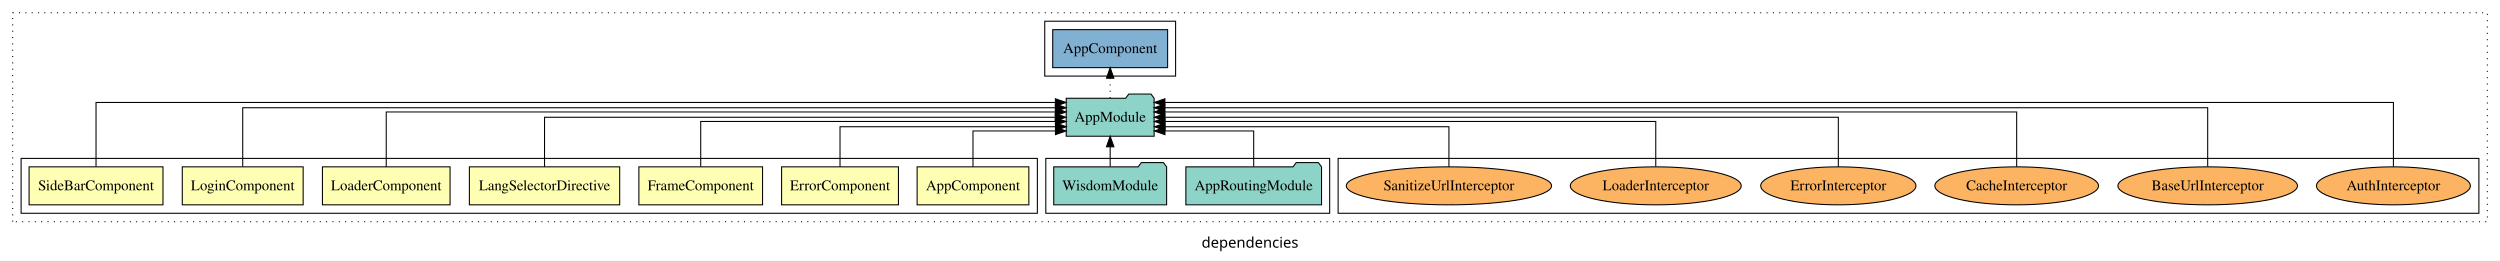
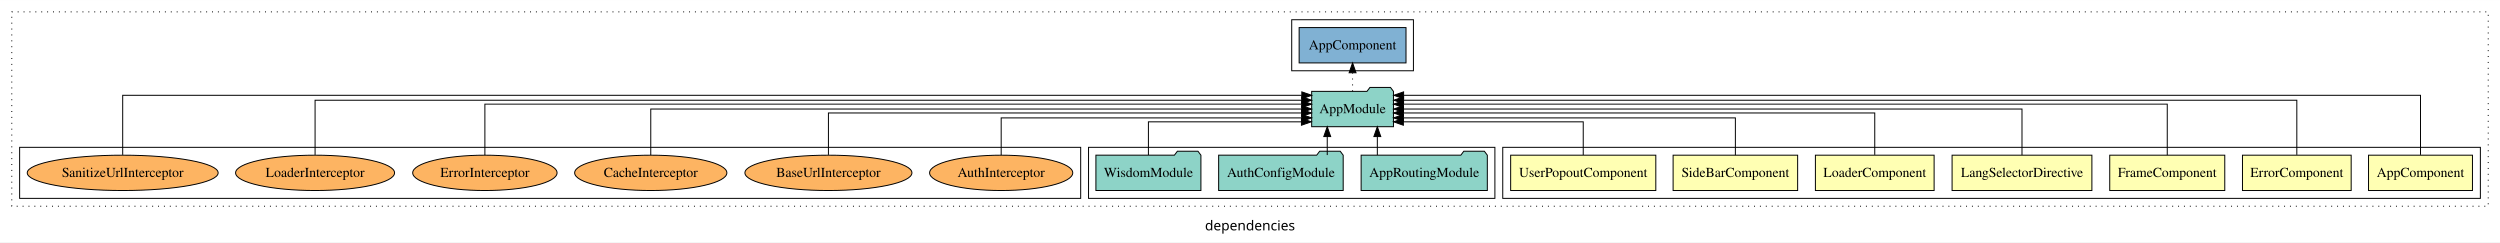
- <svg xmlns="http://www.w3.org/2000/svg" width="2369pt" height="247pt" viewBox="0.00 0.00 2369.00 246.80">
+ <svg xmlns="http://www.w3.org/2000/svg" width="2547pt" height="247pt" viewBox="0.00 0.00 2547.00 246.80">
  <g id="graph0" class="graph" transform="scale(1 1) rotate(0) translate(4 242.8)">
-     <polygon fill="white" stroke="transparent" points="-4,4 -4,-242.8 2365,-242.8 2365,4 -4,4" />
-     <text text-anchor="middle" x="1180.5" y="-8.2" font-family="sans-serif" font-size="14.00">dependencies</text>
+     <polygon fill="white" stroke="transparent" points="-4,4 -4,-242.8 2543,-242.8 2543,4 -4,4" />
+     <text text-anchor="middle" x="1269.5" y="-8.2" font-family="sans-serif" font-size="14.00">dependencies</text>
    <g id="clust1" class="cluster">
-       <polygon fill="none" stroke="black" stroke-dasharray="1,5" points="8,-32.8 8,-230.8 2353,-230.8 2353,-32.8 8,-32.8" />
+       <polygon fill="none" stroke="black" stroke-dasharray="1,5" points="8,-32.8 8,-230.8 2531,-230.8 2531,-32.8 8,-32.8" />
+     </g>
+     <g id="clust2" class="cluster">
+       <polygon fill="none" stroke="black" points="1527,-40.8 1527,-92.8 2523,-92.8 2523,-40.8 1527,-40.8" />
+     </g>
+     <g id="clust10" class="cluster">
+       <polygon fill="none" stroke="black" points="1105,-40.8 1105,-92.8 1519,-92.8 1519,-40.8 1105,-40.8" />
    </g>
    <g id="clust12" class="cluster">
-       <polygon fill="none" stroke="black" points="986,-170.8 986,-222.8 1110,-222.8 1110,-170.8 986,-170.8" />
+       <polygon fill="none" stroke="black" points="1312,-170.8 1312,-222.8 1436,-222.8 1436,-170.8 1312,-170.8" />
    </g>
    <g id="clust13" class="cluster">
-       <polygon fill="none" stroke="black" points="1264,-40.8 1264,-92.8 2345,-92.8 2345,-40.8 1264,-40.8" />
-     </g>
-     <g id="clust10" class="cluster">
-       <polygon fill="none" stroke="black" points="987,-40.8 987,-92.8 1256,-92.8 1256,-40.8 987,-40.8" />
-     </g>
-     <g id="clust2" class="cluster">
-       <polygon fill="none" stroke="black" points="16,-40.8 16,-92.8 979,-92.8 979,-40.8 16,-40.8" />
+       <polygon fill="none" stroke="black" points="16,-40.8 16,-92.8 1097,-92.8 1097,-40.8 16,-40.8" />
    </g>
    <g id="node1" class="node">
-       <polygon fill="#ffffb3" stroke="black" points="970.94,-84.8 865.06,-84.8 865.06,-48.8 970.94,-48.8 970.94,-84.8" />
-       <text text-anchor="middle" x="918" y="-62.6" font-family="Times,serif" font-size="14.00">AppComponent</text>
+       <polygon fill="#ffffb3" stroke="black" points="2514.94,-84.8 2409.06,-84.8 2409.06,-48.8 2514.94,-48.8 2514.94,-84.8" />
+       <text text-anchor="middle" x="2462" y="-62.6" font-family="Times,serif" font-size="14.00">AppComponent</text>
    </g>
    <g id="node8" class="node">
-       <polygon fill="#8dd3c7" stroke="black" points="1089.66,-149.8 1086.66,-153.8 1065.66,-153.8 1062.66,-149.8 1006.34,-149.8 1006.34,-113.8 1089.66,-113.8 1089.66,-149.8" />
-       <text text-anchor="middle" x="1048" y="-127.6" font-family="Times,serif" font-size="14.00">AppModule</text>
+       <polygon fill="#8dd3c7" stroke="black" points="1415.66,-149.8 1412.66,-153.8 1391.66,-153.8 1388.66,-149.8 1332.34,-149.8 1332.34,-113.8 1415.66,-113.8 1415.66,-149.8" />
+       <text text-anchor="middle" x="1374" y="-127.6" font-family="Times,serif" font-size="14.00">AppModule</text>
    </g>
    <g id="edge1" class="edge">
-       <path fill="none" stroke="black" d="M918,-84.99C918,-99.98 918,-118.8 918,-118.8 918,-118.8 996.15,-118.8 996.15,-118.8" />
-       <polygon fill="black" stroke="black" points="996.15,-122.3 1006.15,-118.8 996.15,-115.3 996.15,-122.3" />
+       <path fill="none" stroke="black" d="M2462,-85.12C2462,-108.46 2462,-145.8 2462,-145.8 2462,-145.8 1425.98,-145.8 1425.98,-145.8" />
+       <polygon fill="black" stroke="black" points="1425.98,-142.3 1415.98,-145.8 1425.98,-149.3 1425.98,-142.3" />
    </g>
    <g id="node2" class="node">
-       <polygon fill="#ffffb3" stroke="black" points="847.37,-84.8 736.63,-84.8 736.63,-48.8 847.37,-48.8 847.37,-84.8" />
-       <text text-anchor="middle" x="792" y="-62.6" font-family="Times,serif" font-size="14.00">ErrorComponent</text>
+       <polygon fill="#ffffb3" stroke="black" points="2391.37,-84.8 2280.63,-84.8 2280.63,-48.8 2391.37,-48.8 2391.37,-84.8" />
+       <text text-anchor="middle" x="2336" y="-62.6" font-family="Times,serif" font-size="14.00">ErrorComponent</text>
    </g>
    <g id="edge2" class="edge">
-       <path fill="none" stroke="black" d="M792,-84.83C792,-101.2 792,-122.8 792,-122.8 792,-122.8 996.3,-122.8 996.3,-122.8" />
-       <polygon fill="black" stroke="black" points="996.3,-126.3 1006.3,-122.8 996.3,-119.3 996.3,-126.3" />
+       <path fill="none" stroke="black" d="M2336,-85.09C2336,-107.01 2336,-140.8 2336,-140.8 2336,-140.8 1425.95,-140.8 1425.95,-140.8" />
+       <polygon fill="black" stroke="black" points="1425.95,-137.3 1415.95,-140.8 1425.95,-144.3 1425.95,-137.3" />
    </g>
    <g id="node3" class="node">
-       <polygon fill="#ffffb3" stroke="black" points="718.6,-84.8 601.4,-84.8 601.4,-48.8 718.6,-48.8 718.6,-84.8" />
-       <text text-anchor="middle" x="660" y="-62.6" font-family="Times,serif" font-size="14.00">FrameComponent</text>
+       <polygon fill="#ffffb3" stroke="black" points="2262.6,-84.8 2145.4,-84.8 2145.4,-48.8 2262.6,-48.8 2262.6,-84.8" />
+       <text text-anchor="middle" x="2204" y="-62.6" font-family="Times,serif" font-size="14.00">FrameComponent</text>
    </g>
    <g id="edge3" class="edge">
-       <path fill="none" stroke="black" d="M660,-85.1C660,-103.07 660,-127.8 660,-127.8 660,-127.8 996.11,-127.8 996.11,-127.8" />
-       <polygon fill="black" stroke="black" points="996.11,-131.3 1006.11,-127.8 996.11,-124.3 996.11,-131.3" />
+       <path fill="none" stroke="black" d="M2204,-84.83C2204,-105.57 2204,-136.8 2204,-136.8 2204,-136.8 1425.73,-136.8 1425.73,-136.8" />
+       <polygon fill="black" stroke="black" points="1425.73,-133.3 1415.73,-136.8 1425.73,-140.3 1425.73,-133.3" />
    </g>
    <g id="node4" class="node">
-       <polygon fill="#ffffb3" stroke="black" points="583.22,-84.8 440.78,-84.8 440.78,-48.8 583.22,-48.8 583.22,-84.8" />
-       <text text-anchor="middle" x="512" y="-62.6" font-family="Times,serif" font-size="14.00">LangSelectorDirective</text>
+       <polygon fill="#ffffb3" stroke="black" points="2127.22,-84.8 1984.78,-84.8 1984.78,-48.8 2127.22,-48.8 2127.22,-84.8" />
+       <text text-anchor="middle" x="2056" y="-62.6" font-family="Times,serif" font-size="14.00">LangSelectorDirective</text>
    </g>
    <g id="edge4" class="edge">
-       <path fill="none" stroke="black" d="M512,-84.91C512,-104.14 512,-131.8 512,-131.8 512,-131.8 995.94,-131.8 995.94,-131.8" />
-       <polygon fill="black" stroke="black" points="995.94,-135.3 1005.94,-131.8 995.94,-128.3 995.94,-135.3" />
+       <path fill="none" stroke="black" d="M2056,-84.91C2056,-104.14 2056,-131.8 2056,-131.8 2056,-131.8 1425.89,-131.8 1425.89,-131.8" />
+       <polygon fill="black" stroke="black" points="1425.89,-128.3 1415.89,-131.8 1425.89,-135.3 1425.89,-128.3" />
    </g>
    <g id="node5" class="node">
-       <polygon fill="#ffffb3" stroke="black" points="422.47,-84.8 301.53,-84.8 301.53,-48.8 422.47,-48.8 422.47,-84.8" />
-       <text text-anchor="middle" x="362" y="-62.6" font-family="Times,serif" font-size="14.00">LoaderComponent</text>
+       <polygon fill="#ffffb3" stroke="black" points="1966.47,-84.8 1845.53,-84.8 1845.53,-48.8 1966.47,-48.8 1966.47,-84.8" />
+       <text text-anchor="middle" x="1906" y="-62.6" font-family="Times,serif" font-size="14.00">LoaderComponent</text>
    </g>
    <g id="edge5" class="edge">
-       <path fill="none" stroke="black" d="M362,-84.83C362,-105.57 362,-136.8 362,-136.8 362,-136.8 996.12,-136.8 996.12,-136.8" />
-       <polygon fill="black" stroke="black" points="996.12,-140.3 1006.12,-136.8 996.12,-133.3 996.12,-140.3" />
+       <path fill="none" stroke="black" d="M1906,-85.1C1906,-103.07 1906,-127.8 1906,-127.8 1906,-127.8 1425.75,-127.8 1425.75,-127.8" />
+       <polygon fill="black" stroke="black" points="1425.75,-124.3 1415.75,-127.8 1425.75,-131.3 1425.75,-124.3" />
    </g>
    <g id="node6" class="node">
-       <polygon fill="#ffffb3" stroke="black" points="283.27,-84.8 168.73,-84.8 168.73,-48.8 283.27,-48.8 283.27,-84.8" />
-       <text text-anchor="middle" x="226" y="-62.6" font-family="Times,serif" font-size="14.00">LoginComponent</text>
+       <polygon fill="#ffffb3" stroke="black" points="1827.44,-84.8 1700.56,-84.8 1700.56,-48.8 1827.44,-48.8 1827.44,-84.8" />
+       <text text-anchor="middle" x="1764" y="-62.6" font-family="Times,serif" font-size="14.00">SideBarComponent</text>
    </g>
    <g id="edge6" class="edge">
-       <path fill="none" stroke="black" d="M226,-85.09C226,-107.01 226,-140.8 226,-140.8 226,-140.8 996.11,-140.8 996.11,-140.8" />
-       <polygon fill="black" stroke="black" points="996.11,-144.3 1006.11,-140.8 996.11,-137.3 996.11,-144.3" />
+       <path fill="none" stroke="black" d="M1764,-84.83C1764,-101.2 1764,-122.8 1764,-122.8 1764,-122.8 1425.74,-122.8 1425.74,-122.8" />
+       <polygon fill="black" stroke="black" points="1425.74,-119.3 1415.74,-122.8 1425.74,-126.3 1425.74,-119.3" />
    </g>
    <g id="node7" class="node">
-       <polygon fill="#ffffb3" stroke="black" points="150.44,-84.8 23.56,-84.8 23.56,-48.8 150.44,-48.8 150.44,-84.8" />
-       <text text-anchor="middle" x="87" y="-62.6" font-family="Times,serif" font-size="14.00">SideBarComponent</text>
+       <polygon fill="#ffffb3" stroke="black" points="1682.94,-84.8 1535.06,-84.8 1535.06,-48.8 1682.94,-48.8 1682.94,-84.8" />
+       <text text-anchor="middle" x="1609" y="-62.6" font-family="Times,serif" font-size="14.00">UserPopoutComponent</text>
    </g>
    <g id="edge7" class="edge">
-       <path fill="none" stroke="black" d="M87,-85.12C87,-108.46 87,-145.8 87,-145.8 87,-145.8 996.09,-145.8 996.09,-145.8" />
-       <polygon fill="black" stroke="black" points="996.09,-149.3 1006.09,-145.8 996.09,-142.3 996.09,-149.3" />
+       <path fill="none" stroke="black" d="M1609,-84.99C1609,-99.98 1609,-118.8 1609,-118.8 1609,-118.8 1425.74,-118.8 1425.74,-118.8" />
+       <polygon fill="black" stroke="black" points="1425.74,-115.3 1415.74,-118.8 1425.74,-122.3 1425.74,-115.3" />
+     </g>
+     <g id="node12" class="node">
+       <polygon fill="#80b1d3" stroke="black" points="1428.44,-214.8 1319.56,-214.8 1319.56,-178.8 1428.44,-178.8 1428.44,-214.8" />
+       <text text-anchor="middle" x="1374" y="-192.6" font-family="Times,serif" font-size="14.00">AppComponent </text>
+     </g>
+     <g id="edge11" class="edge">
+       <path fill="none" stroke="black" stroke-dasharray="1,5" d="M1374,-149.91C1374,-149.91 1374,-168.79 1374,-168.79" />
+       <polygon fill="black" stroke="black" points="1370.5,-168.79 1374,-178.79 1377.5,-168.79 1370.5,-168.79" />
+     </g>
+     <g id="node9" class="node">
+       <polygon fill="#8dd3c7" stroke="black" points="1511.28,-84.8 1508.28,-88.8 1487.28,-88.8 1484.28,-84.8 1382.72,-84.8 1382.72,-48.8 1511.28,-48.8 1511.28,-84.8" />
+       <text text-anchor="middle" x="1447" y="-62.6" font-family="Times,serif" font-size="14.00">AppRoutingModule</text>
+     </g>
+     <g id="edge8" class="edge">
+       <path fill="none" stroke="black" d="M1399.22,-84.91C1399.22,-84.91 1399.22,-103.79 1399.22,-103.79" />
+       <polygon fill="black" stroke="black" points="1395.72,-103.79 1399.22,-113.79 1402.72,-103.79 1395.72,-103.79" />
+     </g>
+     <g id="node10" class="node">
+       <polygon fill="#8dd3c7" stroke="black" points="1364.44,-84.8 1361.44,-88.8 1340.44,-88.8 1337.44,-84.8 1237.56,-84.8 1237.56,-48.8 1364.44,-48.8 1364.44,-84.8" />
+       <text text-anchor="middle" x="1301" y="-62.6" font-family="Times,serif" font-size="14.00">AuthConfigModule</text>
+     </g>
+     <g id="edge9" class="edge">
+       <path fill="none" stroke="black" d="M1348.19,-84.91C1348.19,-84.91 1348.19,-103.79 1348.19,-103.79" />
+       <polygon fill="black" stroke="black" points="1344.69,-103.79 1348.19,-113.79 1351.69,-103.79 1344.69,-103.79" />
    </g>
    <g id="node11" class="node">
-       <polygon fill="#80b1d3" stroke="black" points="1102.44,-214.8 993.56,-214.8 993.56,-178.8 1102.44,-178.8 1102.44,-214.8" />
-       <text text-anchor="middle" x="1048" y="-192.6" font-family="Times,serif" font-size="14.00">AppComponent </text>
+       <polygon fill="#8dd3c7" stroke="black" points="1219.49,-84.8 1216.49,-88.8 1195.49,-88.8 1192.49,-84.8 1112.51,-84.8 1112.51,-48.8 1219.49,-48.8 1219.49,-84.8" />
+       <text text-anchor="middle" x="1166" y="-62.6" font-family="Times,serif" font-size="14.00">WisdomModule</text>
    </g>
    <g id="edge10" class="edge">
-       <path fill="none" stroke="black" stroke-dasharray="1,5" d="M1048,-149.91C1048,-149.91 1048,-168.79 1048,-168.79" />
-       <polygon fill="black" stroke="black" points="1044.5,-168.79 1048,-178.79 1051.5,-168.79 1044.5,-168.79" />
-     </g>
-     <g id="node9" class="node">
-       <polygon fill="#8dd3c7" stroke="black" points="1248.28,-84.8 1245.28,-88.8 1224.28,-88.8 1221.28,-84.8 1119.72,-84.8 1119.72,-48.8 1248.28,-48.8 1248.28,-84.8" />
-       <text text-anchor="middle" x="1184" y="-62.6" font-family="Times,serif" font-size="14.00">AppRoutingModule</text>
-     </g>
-     <g id="edge8" class="edge">
-       <path fill="none" stroke="black" d="M1184,-84.99C1184,-99.98 1184,-118.8 1184,-118.8 1184,-118.8 1099.91,-118.8 1099.91,-118.8" />
-       <polygon fill="black" stroke="black" points="1099.91,-115.3 1089.91,-118.8 1099.91,-122.3 1099.91,-115.3" />
-     </g>
-     <g id="node10" class="node">
-       <polygon fill="#8dd3c7" stroke="black" points="1101.49,-84.8 1098.49,-88.8 1077.49,-88.8 1074.49,-84.8 994.51,-84.8 994.51,-48.8 1101.49,-48.8 1101.49,-84.8" />
-       <text text-anchor="middle" x="1048" y="-62.6" font-family="Times,serif" font-size="14.00">WisdomModule</text>
-     </g>
-     <g id="edge9" class="edge">
-       <path fill="none" stroke="black" d="M1048,-84.91C1048,-84.91 1048,-103.79 1048,-103.79" />
-       <polygon fill="black" stroke="black" points="1044.5,-103.79 1048,-113.79 1051.5,-103.79 1044.5,-103.79" />
-     </g>
-     <g id="node12" class="node">
-       <ellipse fill="#fdb462" stroke="black" cx="2264" cy="-66.8" rx="72.92" ry="18" />
-       <text text-anchor="middle" x="2264" y="-62.6" font-family="Times,serif" font-size="14.00">AuthInterceptor</text>
-     </g>
-     <g id="edge11" class="edge">
-       <path fill="none" stroke="black" d="M2264,-85.12C2264,-108.46 2264,-145.8 2264,-145.8 2264,-145.8 1099.86,-145.8 1099.86,-145.8" />
-       <polygon fill="black" stroke="black" points="1099.86,-142.3 1089.86,-145.8 1099.86,-149.3 1099.86,-142.3" />
+       <path fill="none" stroke="black" d="M1166,-84.99C1166,-99.98 1166,-118.8 1166,-118.8 1166,-118.8 1321.91,-118.8 1321.91,-118.8" />
+       <polygon fill="black" stroke="black" points="1321.91,-122.3 1331.91,-118.8 1321.91,-115.3 1321.91,-122.3" />
    </g>
    <g id="node13" class="node">
-       <ellipse fill="#fdb462" stroke="black" cx="2088" cy="-66.8" rx="85.08" ry="18" />
-       <text text-anchor="middle" x="2088" y="-62.6" font-family="Times,serif" font-size="14.00">BaseUrlInterceptor</text>
+       <ellipse fill="#fdb462" stroke="black" cx="1016" cy="-66.8" rx="72.92" ry="18" />
+       <text text-anchor="middle" x="1016" y="-62.6" font-family="Times,serif" font-size="14.00">AuthInterceptor</text>
    </g>
    <g id="edge12" class="edge">
-       <path fill="none" stroke="black" d="M2088,-85.09C2088,-107.01 2088,-140.8 2088,-140.8 2088,-140.8 1099.73,-140.8 1099.73,-140.8" />
-       <polygon fill="black" stroke="black" points="1099.73,-137.3 1089.73,-140.8 1099.73,-144.3 1099.73,-137.3" />
+       <path fill="none" stroke="black" d="M1016,-84.83C1016,-101.2 1016,-122.8 1016,-122.8 1016,-122.8 1322.23,-122.8 1322.23,-122.8" />
+       <polygon fill="black" stroke="black" points="1322.23,-126.3 1332.23,-122.8 1322.23,-119.3 1322.23,-126.3" />
    </g>
    <g id="node14" class="node">
-       <ellipse fill="#fdb462" stroke="black" cx="1907" cy="-66.8" rx="77.54" ry="18" />
-       <text text-anchor="middle" x="1907" y="-62.6" font-family="Times,serif" font-size="14.00">CacheInterceptor</text>
+       <ellipse fill="#fdb462" stroke="black" cx="840" cy="-66.8" rx="85.08" ry="18" />
+       <text text-anchor="middle" x="840" y="-62.6" font-family="Times,serif" font-size="14.00">BaseUrlInterceptor</text>
    </g>
    <g id="edge13" class="edge">
-       <path fill="none" stroke="black" d="M1907,-84.83C1907,-105.57 1907,-136.8 1907,-136.8 1907,-136.8 1099.72,-136.8 1099.72,-136.8" />
-       <polygon fill="black" stroke="black" points="1099.72,-133.3 1089.72,-136.8 1099.72,-140.3 1099.72,-133.3" />
+       <path fill="none" stroke="black" d="M840,-85.1C840,-103.07 840,-127.8 840,-127.8 840,-127.8 1322.1,-127.8 1322.1,-127.8" />
+       <polygon fill="black" stroke="black" points="1322.1,-131.3 1332.1,-127.8 1322.1,-124.3 1322.1,-131.3" />
    </g>
    <g id="node15" class="node">
-       <ellipse fill="#fdb462" stroke="black" cx="1738" cy="-66.8" rx="73.54" ry="18" />
-       <text text-anchor="middle" x="1738" y="-62.6" font-family="Times,serif" font-size="14.00">ErrorInterceptor</text>
+       <ellipse fill="#fdb462" stroke="black" cx="659" cy="-66.8" rx="77.54" ry="18" />
+       <text text-anchor="middle" x="659" y="-62.6" font-family="Times,serif" font-size="14.00">CacheInterceptor</text>
    </g>
    <g id="edge14" class="edge">
-       <path fill="none" stroke="black" d="M1738,-84.91C1738,-104.14 1738,-131.8 1738,-131.8 1738,-131.8 1099.87,-131.8 1099.87,-131.8" />
-       <polygon fill="black" stroke="black" points="1099.87,-128.3 1089.87,-131.8 1099.87,-135.3 1099.87,-128.3" />
+       <path fill="none" stroke="black" d="M659,-84.91C659,-104.14 659,-131.8 659,-131.8 659,-131.8 1322.21,-131.8 1322.21,-131.8" />
+       <polygon fill="black" stroke="black" points="1322.21,-135.3 1332.21,-131.8 1322.21,-128.3 1322.21,-135.3" />
    </g>
    <g id="node16" class="node">
-       <ellipse fill="#fdb462" stroke="black" cx="1565" cy="-66.8" rx="80.98" ry="18" />
-       <text text-anchor="middle" x="1565" y="-62.6" font-family="Times,serif" font-size="14.00">LoaderInterceptor</text>
+       <ellipse fill="#fdb462" stroke="black" cx="490" cy="-66.8" rx="73.54" ry="18" />
+       <text text-anchor="middle" x="490" y="-62.6" font-family="Times,serif" font-size="14.00">ErrorInterceptor</text>
    </g>
    <g id="edge15" class="edge">
-       <path fill="none" stroke="black" d="M1565,-85.1C1565,-103.07 1565,-127.8 1565,-127.8 1565,-127.8 1099.87,-127.8 1099.87,-127.8" />
-       <polygon fill="black" stroke="black" points="1099.87,-124.3 1089.87,-127.8 1099.87,-131.3 1099.87,-124.3" />
+       <path fill="none" stroke="black" d="M490,-84.83C490,-105.57 490,-136.8 490,-136.8 490,-136.8 1322.25,-136.8 1322.25,-136.8" />
+       <polygon fill="black" stroke="black" points="1322.25,-140.3 1332.25,-136.8 1322.25,-133.3 1322.25,-140.3" />
    </g>
    <g id="node17" class="node">
-       <ellipse fill="#fdb462" stroke="black" cx="1369" cy="-66.8" rx="97.25" ry="18" />
-       <text text-anchor="middle" x="1369" y="-62.6" font-family="Times,serif" font-size="14.00">SanitizeUrlInterceptor</text>
+       <ellipse fill="#fdb462" stroke="black" cx="317" cy="-66.8" rx="80.98" ry="18" />
+       <text text-anchor="middle" x="317" y="-62.6" font-family="Times,serif" font-size="14.00">LoaderInterceptor</text>
    </g>
    <g id="edge16" class="edge">
-       <path fill="none" stroke="black" d="M1369,-84.83C1369,-101.2 1369,-122.8 1369,-122.8 1369,-122.8 1099.97,-122.8 1099.97,-122.8" />
-       <polygon fill="black" stroke="black" points="1099.97,-119.3 1089.97,-122.8 1099.97,-126.3 1099.97,-119.3" />
+       <path fill="none" stroke="black" d="M317,-85.09C317,-107.01 317,-140.8 317,-140.8 317,-140.8 1322.24,-140.8 1322.24,-140.8" />
+       <polygon fill="black" stroke="black" points="1322.24,-144.3 1332.24,-140.8 1322.24,-137.3 1322.24,-144.3" />
+     </g>
+     <g id="node18" class="node">
+       <ellipse fill="#fdb462" stroke="black" cx="121" cy="-66.8" rx="97.25" ry="18" />
+       <text text-anchor="middle" x="121" y="-62.6" font-family="Times,serif" font-size="14.00">SanitizeUrlInterceptor</text>
+     </g>
+     <g id="edge17" class="edge">
+       <path fill="none" stroke="black" d="M121,-85.12C121,-108.46 121,-145.8 121,-145.8 121,-145.8 1322.31,-145.8 1322.31,-145.8" />
+       <polygon fill="black" stroke="black" points="1322.31,-149.3 1332.31,-145.8 1322.31,-142.3 1322.31,-149.3" />
    </g>
  </g>
</svg>
